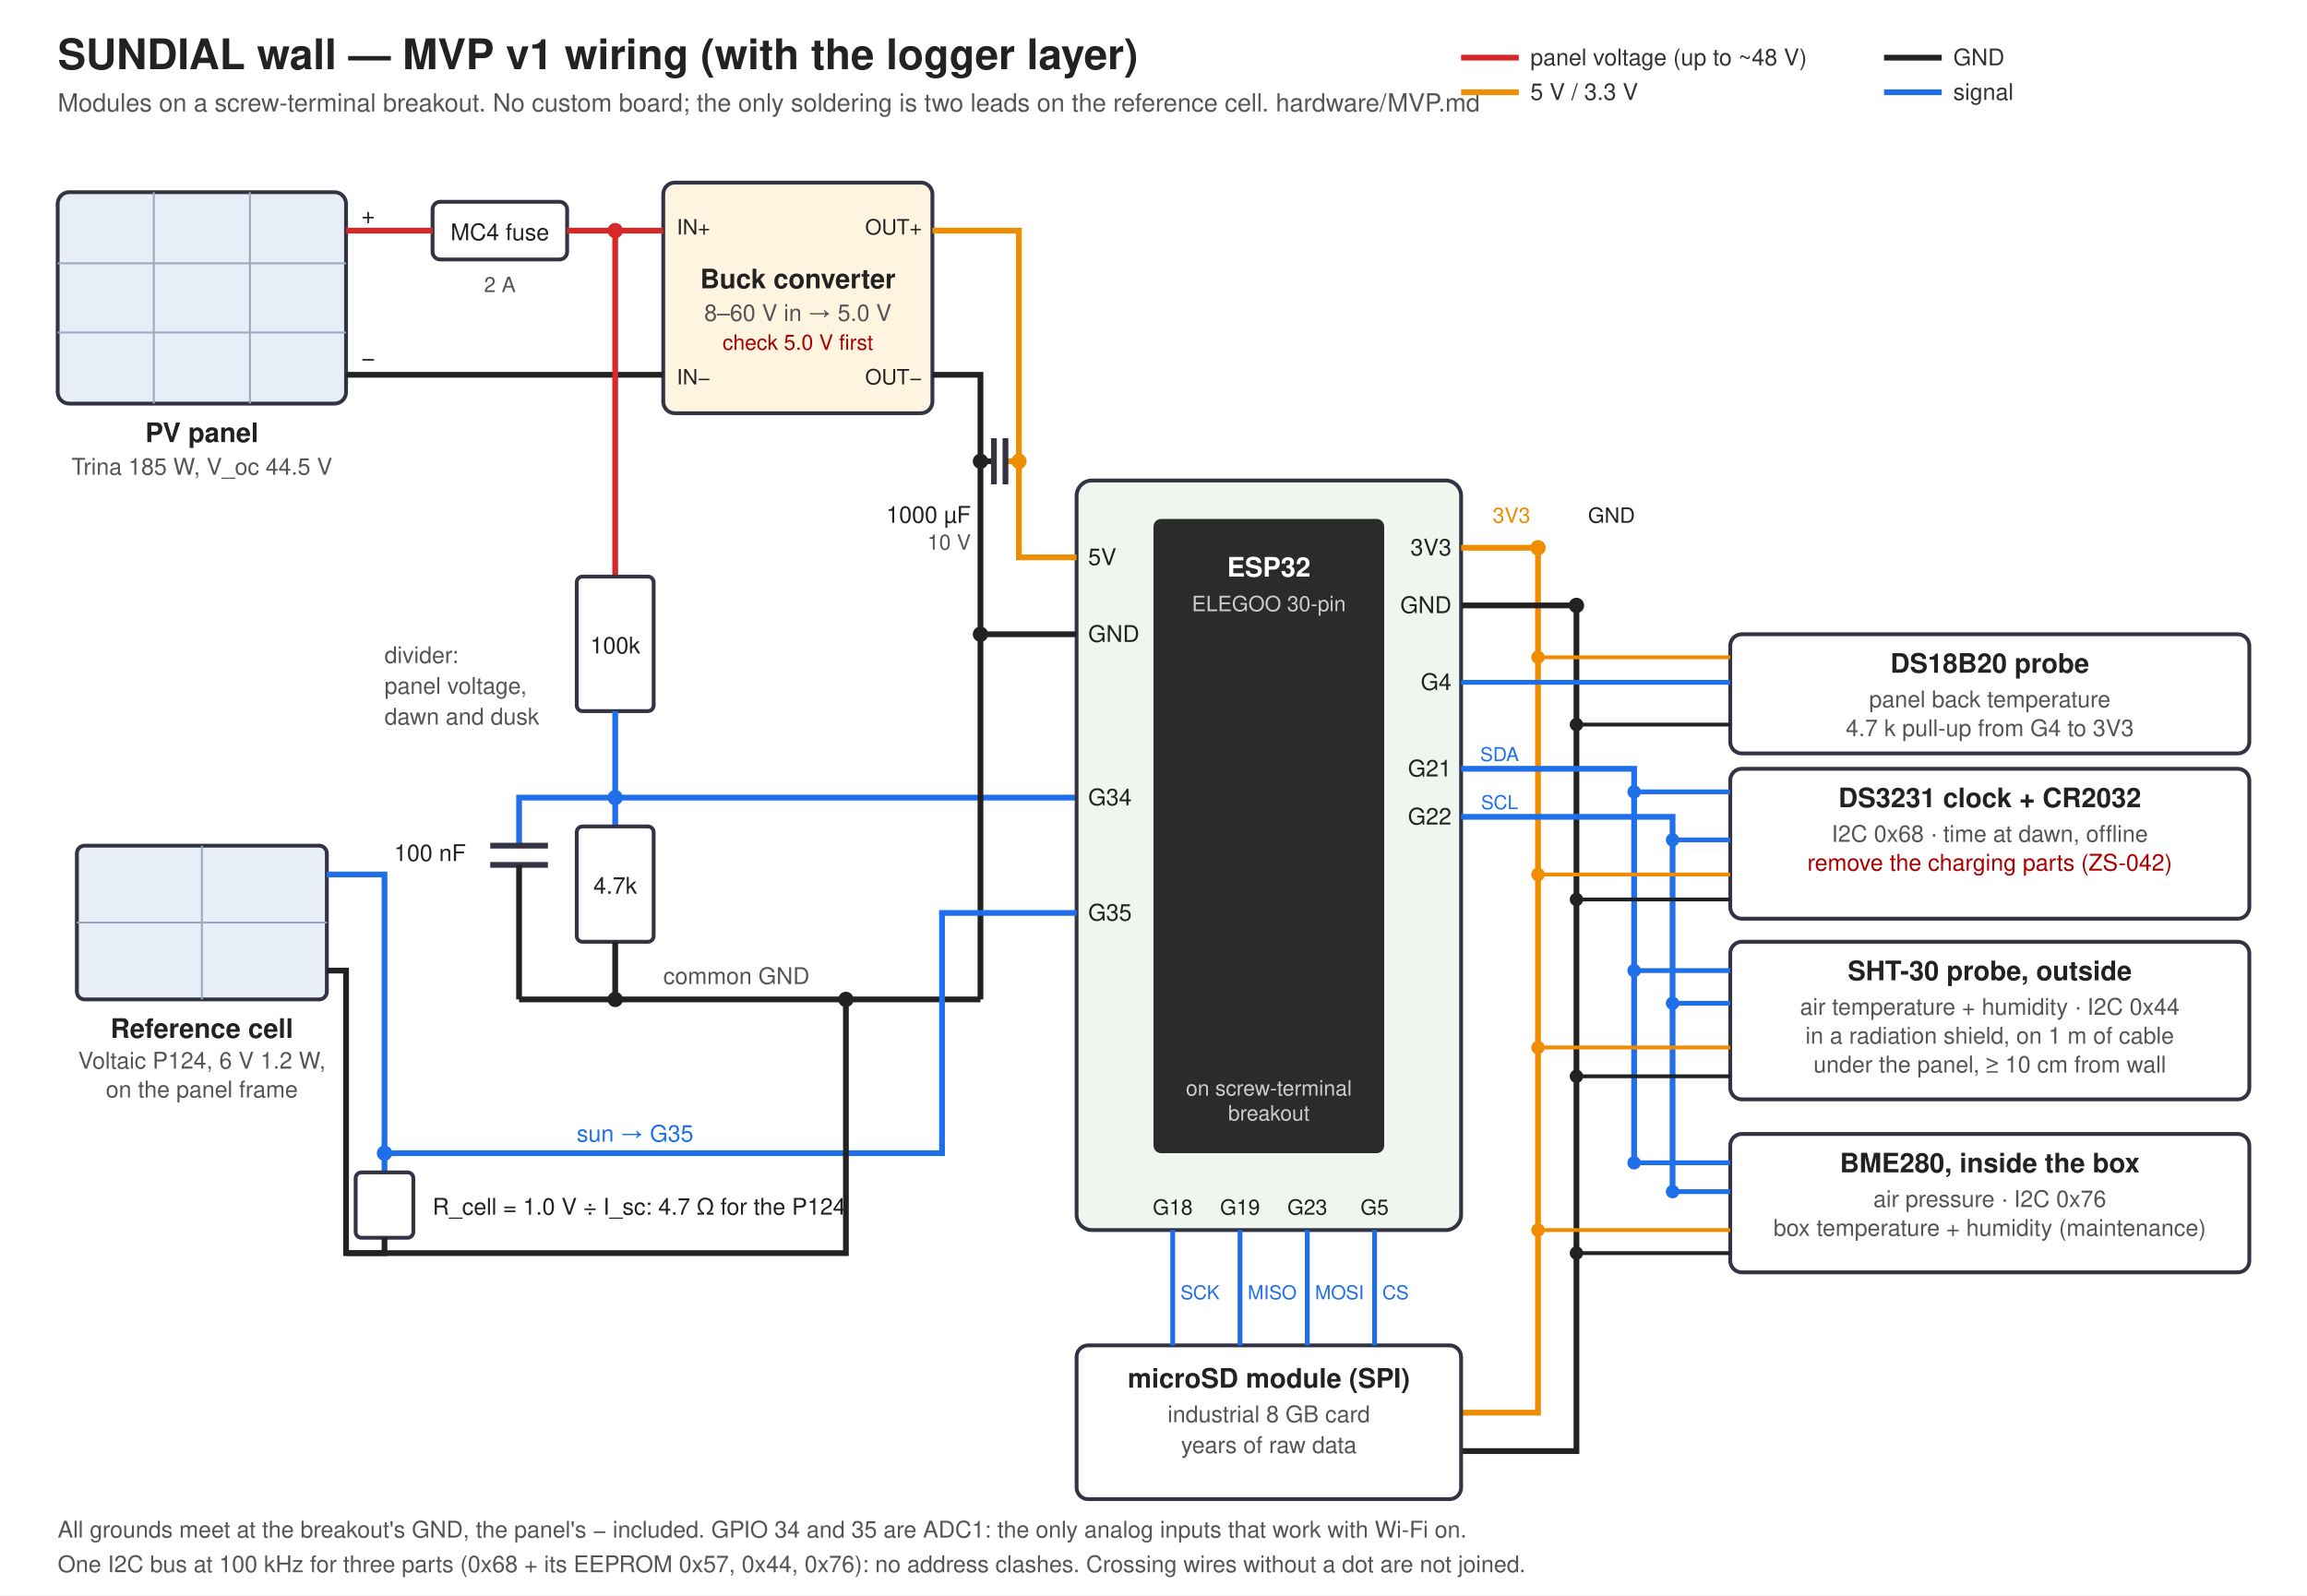
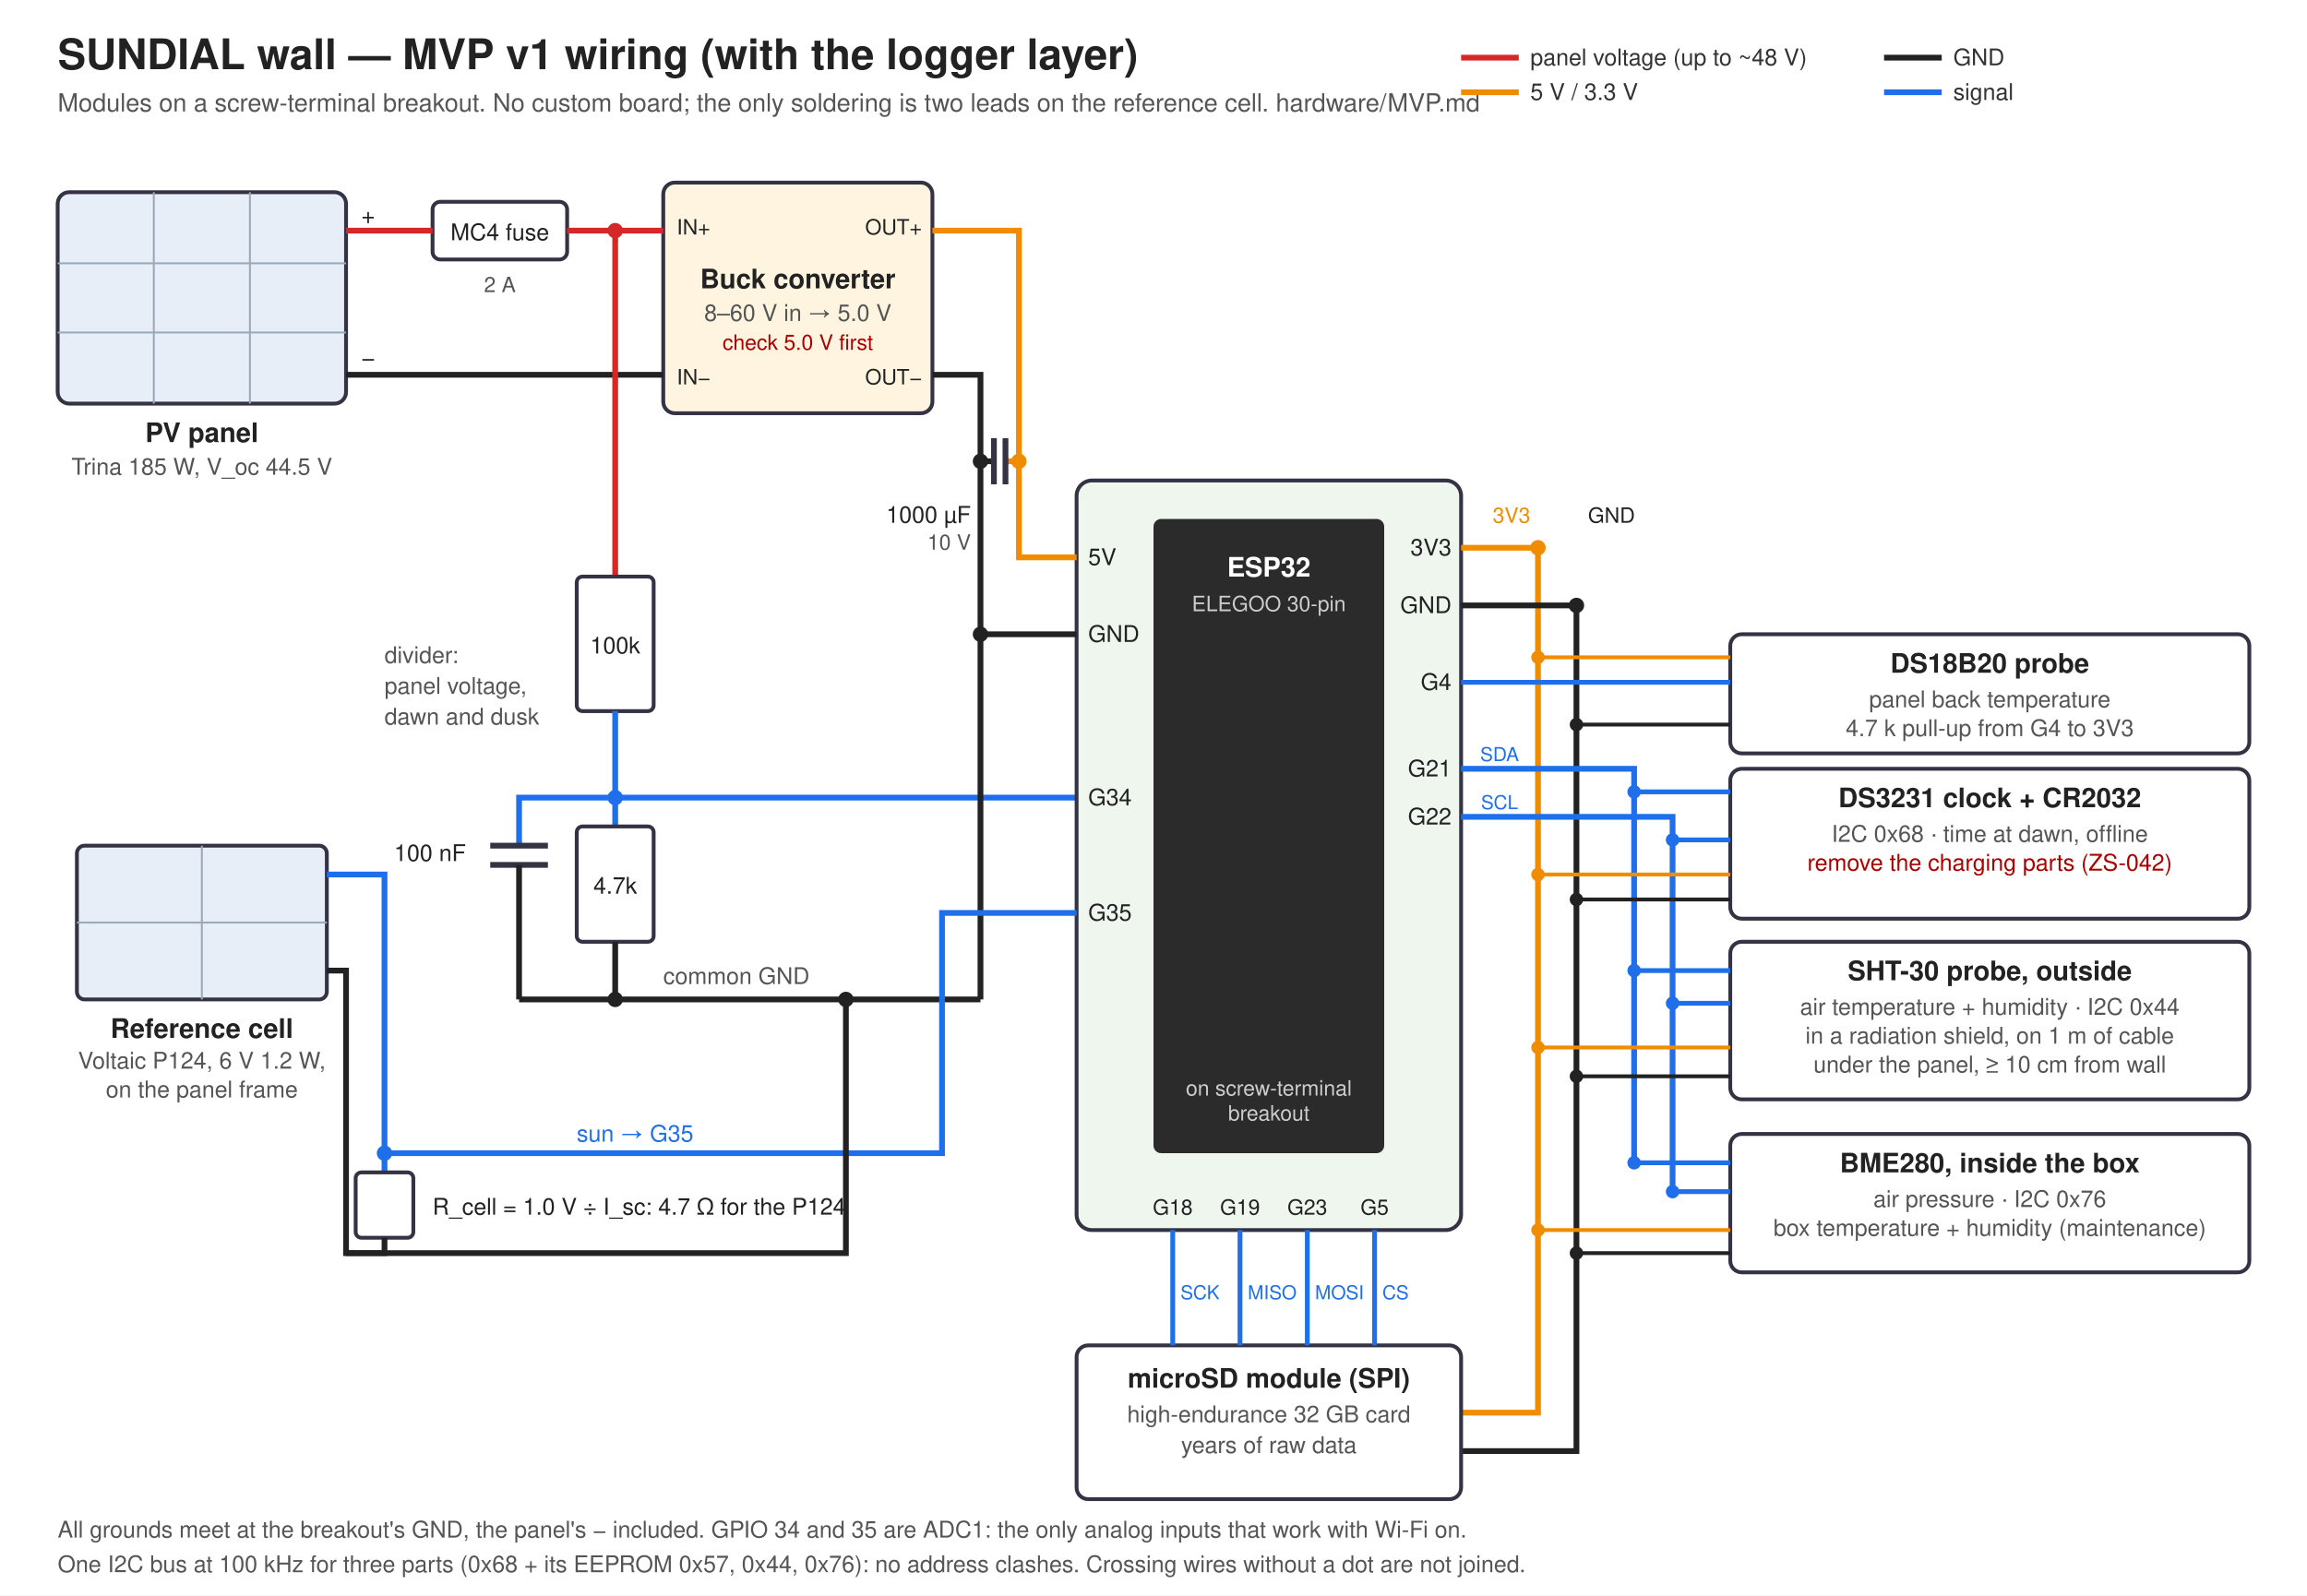
<svg xmlns="http://www.w3.org/2000/svg" viewBox="0 0 1200 830" font-family="Helvetica, Arial, sans-serif" font-size="14">
  <rect width="1200" height="830" fill="#ffffff" />
  <text x="30" y="36" font-size="22" fill="#222" text-anchor="start" font-weight="bold">SUNDIAL wall — MVP v1 wiring (with the logger layer)</text>
  <text x="30" y="58" font-size="13" fill="#555" text-anchor="start">Modules on a screw-terminal breakout. No custom board; the only soldering is two leads on the reference cell. hardware/MVP.md</text>
  <line x1="760" y1="30" x2="790" y2="30" stroke="#d62828" stroke-width="3" />
  <text x="796" y="34" font-size="12" fill="#333" text-anchor="start">panel voltage (up to ~48 V)</text>
  <line x1="760" y1="48" x2="790" y2="48" stroke="#f08c00" stroke-width="3" />
  <text x="796" y="52" font-size="12" fill="#333" text-anchor="start">5 V / 3.3 V</text>
  <line x1="980" y1="30" x2="1010" y2="30" stroke="#222" stroke-width="3" />
  <text x="1016" y="34" font-size="12" fill="#333" text-anchor="start">GND</text>
  <line x1="980" y1="48" x2="1010" y2="48" stroke="#1f6feb" stroke-width="3" />
  <text x="1016" y="52" font-size="12" fill="#333" text-anchor="start">signal</text>
  <rect x="30" y="100" width="150" height="110" rx="6" fill="#e8eef7" stroke="#334" stroke-width="2" />
  <g stroke="#9ab" stroke-width="1">
    <line x1="30" y1="137" x2="180" y2="137" />
    <line x1="30" y1="173" x2="180" y2="173" />
    <line x1="80" y1="100" x2="80" y2="210" />
    <line x1="130" y1="100" x2="130" y2="210" />
  </g>
  <text x="105" y="230" font-size="14" fill="#222" text-anchor="middle" font-weight="bold">PV panel</text>
  <text x="105" y="247" font-size="12" fill="#555" text-anchor="middle">Trina 185 W, V_oc 44.5 V</text>
  <text x="188" y="116" font-size="12" fill="#222" text-anchor="start">+</text>
  <text x="188" y="190" font-size="12" fill="#222" text-anchor="start">−</text>
  <rect x="225" y="105" width="70" height="30" rx="4" fill="#fff" stroke="#334" stroke-width="2" />
  <text x="260" y="125" font-size="12" fill="#222" text-anchor="middle">MC4 fuse</text>
  <text x="260" y="152" font-size="11" fill="#555" text-anchor="middle">2 A</text>
  <rect x="345" y="95" width="140" height="120" rx="6" fill="#fff4e0" stroke="#334" stroke-width="2" />
  <text x="415" y="150" font-size="14" fill="#222" text-anchor="middle" font-weight="bold">Buck converter</text>
  <text x="415" y="167" font-size="12" fill="#555" text-anchor="middle">8–60 V in → 5.0 V</text>
  <text x="415" y="182" font-size="11" fill="#a00" text-anchor="middle">check 5.0 V first</text>
  <text x="352" y="122" font-size="11" fill="#222" text-anchor="start">IN+</text>
  <text x="352" y="200" font-size="11" fill="#222" text-anchor="start">IN−</text>
  <text x="450" y="122" font-size="11" fill="#222" text-anchor="start">OUT+</text>
  <text x="450" y="200" font-size="11" fill="#222" text-anchor="start">OUT−</text>
  <polyline points="180,120 225,120" fill="none" stroke="#d62828" stroke-width="3" />
  <polyline points="295,120 345,120" fill="none" stroke="#d62828" stroke-width="3" />
  <polyline points="180,195 345,195" fill="none" stroke="#222" stroke-width="3" />
  <circle cx="320" cy="120" r="4" fill="#d62828" />
  <polyline points="320,120 320,300" fill="none" stroke="#d62828" stroke-width="3" />
  <rect x="300" y="300" width="40" height="70" rx="3" fill="#fff" stroke="#334" stroke-width="2" />
  <text x="320" y="340" font-size="12" fill="#222" text-anchor="middle">100k</text>
  <polyline points="320,370 320,430" fill="none" stroke="#1f6feb" stroke-width="3" />
  <circle cx="320" cy="415" r="4" fill="#1f6feb" />
  <rect x="300" y="430" width="40" height="60" rx="3" fill="#fff" stroke="#334" stroke-width="2" />
  <text x="320" y="465" font-size="12" fill="#222" text-anchor="middle">4.7k</text>
  <polyline points="320,490 320,520" fill="none" stroke="#222" stroke-width="3" />
  <polyline points="320,415 270,415 270,440" fill="none" stroke="#1f6feb" stroke-width="3" />
  <line x1="255" y1="440" x2="285" y2="440" stroke="#334" stroke-width="3" />
  <line x1="255" y1="450" x2="285" y2="450" stroke="#334" stroke-width="3" />
  <polyline points="270,450 270,520" fill="none" stroke="#222" stroke-width="3" />
  <text x="205" y="448" font-size="12" fill="#222" text-anchor="start">100 nF</text>
  <text x="200" y="345" font-size="12" fill="#555" text-anchor="start">divider:</text>
  <text x="200" y="361" font-size="12" fill="#555" text-anchor="start">panel voltage,</text>
  <text x="200" y="377" font-size="12" fill="#555" text-anchor="start">dawn and dusk</text>
  <polyline points="320,415 560,415" fill="none" stroke="#1f6feb" stroke-width="3" />
  <rect x="560" y="250" width="200" height="390" rx="8" fill="#eef6ee" stroke="#334" stroke-width="2" />
  <rect x="600" y="270" width="120" height="330" rx="4" fill="#2b2b2b" />
  <text x="660" y="300" font-size="14" fill="#fff" text-anchor="middle" font-weight="bold">ESP32</text>
  <text x="660" y="318" font-size="11" fill="#ccc" text-anchor="middle">ELEGOO 30-pin</text>
  <text x="660" y="570" font-size="11" fill="#ccc" text-anchor="middle">on screw-terminal</text>
  <text x="660" y="583" font-size="11" fill="#ccc" text-anchor="middle">breakout</text>
  <text x="566" y="294" font-size="12" fill="#222" text-anchor="start">5V</text>
  <text x="566" y="334" font-size="12" fill="#222" text-anchor="start">GND</text>
  <text x="566" y="419" font-size="12" fill="#222" text-anchor="start">G34</text>
  <text x="566" y="479" font-size="12" fill="#222" text-anchor="start">G35</text>
  <text x="755" y="289" font-size="12" fill="#222" text-anchor="end">3V3</text>
  <text x="755" y="319" font-size="12" fill="#222" text-anchor="end">GND</text>
  <text x="755" y="359" font-size="12" fill="#222" text-anchor="end">G4</text>
  <text x="755" y="404" font-size="12" fill="#222" text-anchor="end">G21</text>
  <text x="755" y="429" font-size="12" fill="#222" text-anchor="end">G22</text>
  <text x="610" y="632" font-size="11" fill="#222" text-anchor="middle">G18</text>
  <text x="645" y="632" font-size="11" fill="#222" text-anchor="middle">G19</text>
  <text x="680" y="632" font-size="11" fill="#222" text-anchor="middle">G23</text>
  <text x="715" y="632" font-size="11" fill="#222" text-anchor="middle">G5</text>
  <polyline points="485,120 530,120 530,290 560,290" fill="none" stroke="#f08c00" stroke-width="3" />
  <polyline points="485,195 510,195 510,330 560,330" fill="none" stroke="#222" stroke-width="3" />
  <polyline points="530,240 523,240" fill="none" stroke="#f08c00" stroke-width="3" />
  <polyline points="517,240 510,240" fill="none" stroke="#222" stroke-width="3" />
  <line x1="523" y1="228" x2="523" y2="252" stroke="#334" stroke-width="3" />
  <line x1="517" y1="228" x2="517" y2="252" stroke="#334" stroke-width="3" />
  <circle cx="530" cy="240" r="4" fill="#f08c00" />
  <circle cx="510" cy="240" r="4" fill="#222" />
  <text x="505" y="272" font-size="12" fill="#222" text-anchor="end">1000 µF</text>
  <text x="505" y="286" font-size="11" fill="#555" text-anchor="end">10 V</text>
  <polyline points="270,520 510,520" fill="none" stroke="#222" stroke-width="3" />
  <polyline points="510,330 510,520" fill="none" stroke="#222" stroke-width="3" />
  <circle cx="510" cy="330" r="4" fill="#222" />
  <circle cx="320" cy="520" r="4" fill="#222" />
  <circle cx="440" cy="520" r="4" fill="#222" />
  <text x="345" y="512" font-size="12" fill="#555" text-anchor="start">common GND</text>
  <rect x="40" y="440" width="130" height="80" rx="4" fill="#e8eef7" stroke="#334" stroke-width="2" />
  <g stroke="#9ab">
    <line x1="40" y1="480" x2="170" y2="480" />
    <line x1="105" y1="440" x2="105" y2="520" />
  </g>
  <text x="105" y="540" font-size="14" fill="#222" text-anchor="middle" font-weight="bold">Reference cell</text>
  <text x="105" y="556" font-size="12" fill="#555" text-anchor="middle">Voltaic P124, 6 V 1.2 W,</text>
  <text x="105" y="571" font-size="12" fill="#555" text-anchor="middle">on the panel frame</text>
  <polyline points="170,455 200,455 200,600 490,600 490,475 560,475" fill="none" stroke="#1f6feb" stroke-width="3" />
  <circle cx="200" cy="600" r="4" fill="#1f6feb" />
  <polyline points="200,600 200,610" fill="none" stroke="#1f6feb" stroke-width="3" />
  <rect x="185" y="610" width="30" height="34" rx="3" fill="#fff" stroke="#334" stroke-width="2" />
  <text x="225" y="632" font-size="12" fill="#222" text-anchor="start">R_cell = 1.0 V ÷ I_sc: 4.7 Ω for the P124</text>
  <polyline points="170,505 180,505 180,652 200,652 200,644" fill="none" stroke="#222" stroke-width="3" />
  <polyline points="180,652 440,652 440,520" fill="none" stroke="#222" stroke-width="3" />
  <text x="300" y="594" font-size="12" fill="#1f6feb" text-anchor="start">sun → G35</text>
  <polyline points="760,285 800,285 800,735 760,735" fill="none" stroke="#f08c00" stroke-width="3" />
  <circle cx="800" cy="285" r="4" fill="#f08c00" />
  <polyline points="760,315 820,315 820,755 760,755" fill="none" stroke="#222" stroke-width="3" />
  <circle cx="820" cy="315" r="4" fill="#222" />
  <text x="796" y="272" font-size="11" fill="#f08c00" text-anchor="end">3V3</text>
  <text x="826" y="272" font-size="11" fill="#222" text-anchor="start">GND</text>
  <text x="780" y="396" font-size="10" fill="#1f6feb" text-anchor="middle">SDA</text>
  <text x="780" y="421" font-size="10" fill="#1f6feb" text-anchor="middle">SCL</text>
  <polyline points="760,400 850,400 850,605" fill="none" stroke="#1f6feb" stroke-width="3" />
  <polyline points="760,425 870,425 870,620" fill="none" stroke="#1f6feb" stroke-width="3" />
  <rect x="900" y="330" width="270" height="62" rx="6" fill="#fff" stroke="#334" stroke-width="2" />
  <text x="1035" y="350" font-size="14" fill="#222" text-anchor="middle" font-weight="bold">DS18B20 probe</text>
  <text x="1035" y="368" font-size="12" fill="#555" text-anchor="middle">panel back temperature</text>
  <text x="1035" y="383" font-size="12" fill="#555" text-anchor="middle">4.7 k pull-up from G4 to 3V3</text>
  <polyline points="760,355 900,355" fill="none" stroke="#1f6feb" stroke-width="2.5" />
  <polyline points="800,342 900,342" fill="none" stroke="#f08c00" stroke-width="2" />
  <circle cx="800" cy="342" r="3.5" fill="#f08c00" />
  <polyline points="820,377 900,377" fill="none" stroke="#222" stroke-width="2" />
  <circle cx="820" cy="377" r="3.5" fill="#222" />
  <rect x="900" y="400" width="270" height="78" rx="6" fill="#fff" stroke="#334" stroke-width="2" />
  <text x="1035" y="420" font-size="14" fill="#222" text-anchor="middle" font-weight="bold">DS3231 clock + CR2032</text>
  <text x="1035" y="438" font-size="12" fill="#555" text-anchor="middle">I2C 0x68 · time at dawn, offline</text>
  <text x="1035" y="453" font-size="12" fill="#a00" text-anchor="middle">remove the charging parts (ZS-042)</text>
  <polyline points="850,412 900,412" fill="none" stroke="#1f6feb" stroke-width="2.5" />
  <circle cx="850" cy="412" r="3.5" fill="#1f6feb" />
  <polyline points="870,437 900,437" fill="none" stroke="#1f6feb" stroke-width="2.5" />
  <circle cx="870" cy="437" r="3.5" fill="#1f6feb" />
  <polyline points="800,455 900,455" fill="none" stroke="#f08c00" stroke-width="2" />
  <circle cx="800" cy="455" r="3.5" fill="#f08c00" />
  <polyline points="820,468 900,468" fill="none" stroke="#222" stroke-width="2" />
  <circle cx="820" cy="468" r="3.5" fill="#222" />
  <rect x="900" y="490" width="270" height="82" rx="6" fill="#fff" stroke="#334" stroke-width="2" />
  <text x="1035" y="510" font-size="14" fill="#222" text-anchor="middle" font-weight="bold">SHT-30 probe, outside</text>
  <text x="1035" y="528" font-size="12" fill="#555" text-anchor="middle">air temperature + humidity · I2C 0x44</text>
  <text x="1035" y="543" font-size="12" fill="#555" text-anchor="middle">in a radiation shield, on 1 m of cable</text>
  <text x="1035" y="558" font-size="12" fill="#555" text-anchor="middle">under the panel, ≥ 10 cm from wall</text>
  <polyline points="850,505 900,505" fill="none" stroke="#1f6feb" stroke-width="2.5" />
  <circle cx="850" cy="505" r="3.5" fill="#1f6feb" />
  <polyline points="870,522 900,522" fill="none" stroke="#1f6feb" stroke-width="2.5" />
  <circle cx="870" cy="522" r="3.5" fill="#1f6feb" />
  <polyline points="800,545 900,545" fill="none" stroke="#f08c00" stroke-width="2" />
  <circle cx="800" cy="545" r="3.5" fill="#f08c00" />
  <polyline points="820,560 900,560" fill="none" stroke="#222" stroke-width="2" />
  <circle cx="820" cy="560" r="3.5" fill="#222" />
  <rect x="900" y="590" width="270" height="72" rx="6" fill="#fff" stroke="#334" stroke-width="2" />
  <text x="1035" y="610" font-size="14" fill="#222" text-anchor="middle" font-weight="bold">BME280, inside the box</text>
  <text x="1035" y="628" font-size="12" fill="#555" text-anchor="middle">air pressure · I2C 0x76</text>
  <text x="1035" y="643" font-size="12" fill="#555" text-anchor="middle">box temperature + humidity (maintenance)</text>
  <polyline points="850,605 900,605" fill="none" stroke="#1f6feb" stroke-width="2.5" />
  <circle cx="850" cy="605" r="3.5" fill="#1f6feb" />
  <polyline points="870,620 900,620" fill="none" stroke="#1f6feb" stroke-width="2.5" />
  <circle cx="870" cy="620" r="3.5" fill="#1f6feb" />
  <polyline points="800,640 900,640" fill="none" stroke="#f08c00" stroke-width="2" />
  <circle cx="800" cy="640" r="3.5" fill="#f08c00" />
  <polyline points="820,652 900,652" fill="none" stroke="#222" stroke-width="2" />
  <circle cx="820" cy="652" r="3.5" fill="#222" />
  <rect x="560" y="700" width="200" height="80" rx="6" fill="#fff" stroke="#334" stroke-width="2" />
  <text x="660" y="722" font-size="14" fill="#222" text-anchor="middle" font-weight="bold">microSD module (SPI)</text>
-   <text x="660" y="740" font-size="12" fill="#555" text-anchor="middle">industrial 8 GB card</text>
+   <text x="660" y="740" font-size="12" fill="#555" text-anchor="middle">high-endurance 32 GB card</text>
  <text x="660" y="756" font-size="12" fill="#555" text-anchor="middle">years of raw data</text>
  <polyline points="610,640 610,700" fill="none" stroke="#1f6feb" stroke-width="2.5" />
  <text x="614" y="676" font-size="10" fill="#1f6feb" text-anchor="start">SCK</text>
  <polyline points="645,640 645,700" fill="none" stroke="#1f6feb" stroke-width="2.5" />
  <text x="649" y="676" font-size="10" fill="#1f6feb" text-anchor="start">MISO</text>
  <polyline points="680,640 680,700" fill="none" stroke="#1f6feb" stroke-width="2.5" />
  <text x="684" y="676" font-size="10" fill="#1f6feb" text-anchor="start">MOSI</text>
  <polyline points="715,640 715,700" fill="none" stroke="#1f6feb" stroke-width="2.5" />
  <text x="719" y="676" font-size="10" fill="#1f6feb" text-anchor="start">CS</text>
  <text x="30" y="800" font-size="12" fill="#555" text-anchor="start">All grounds meet at the breakout's GND, the panel's − included. GPIO 34 and 35 are ADC1: the only analog inputs that work with Wi-Fi on.</text>
  <text x="30" y="818" font-size="12" fill="#555" text-anchor="start">One I2C bus at 100 kHz for three parts (0x68 + its EEPROM 0x57, 0x44, 0x76): no address clashes. Crossing wires without a dot are not joined.</text>
</svg>
